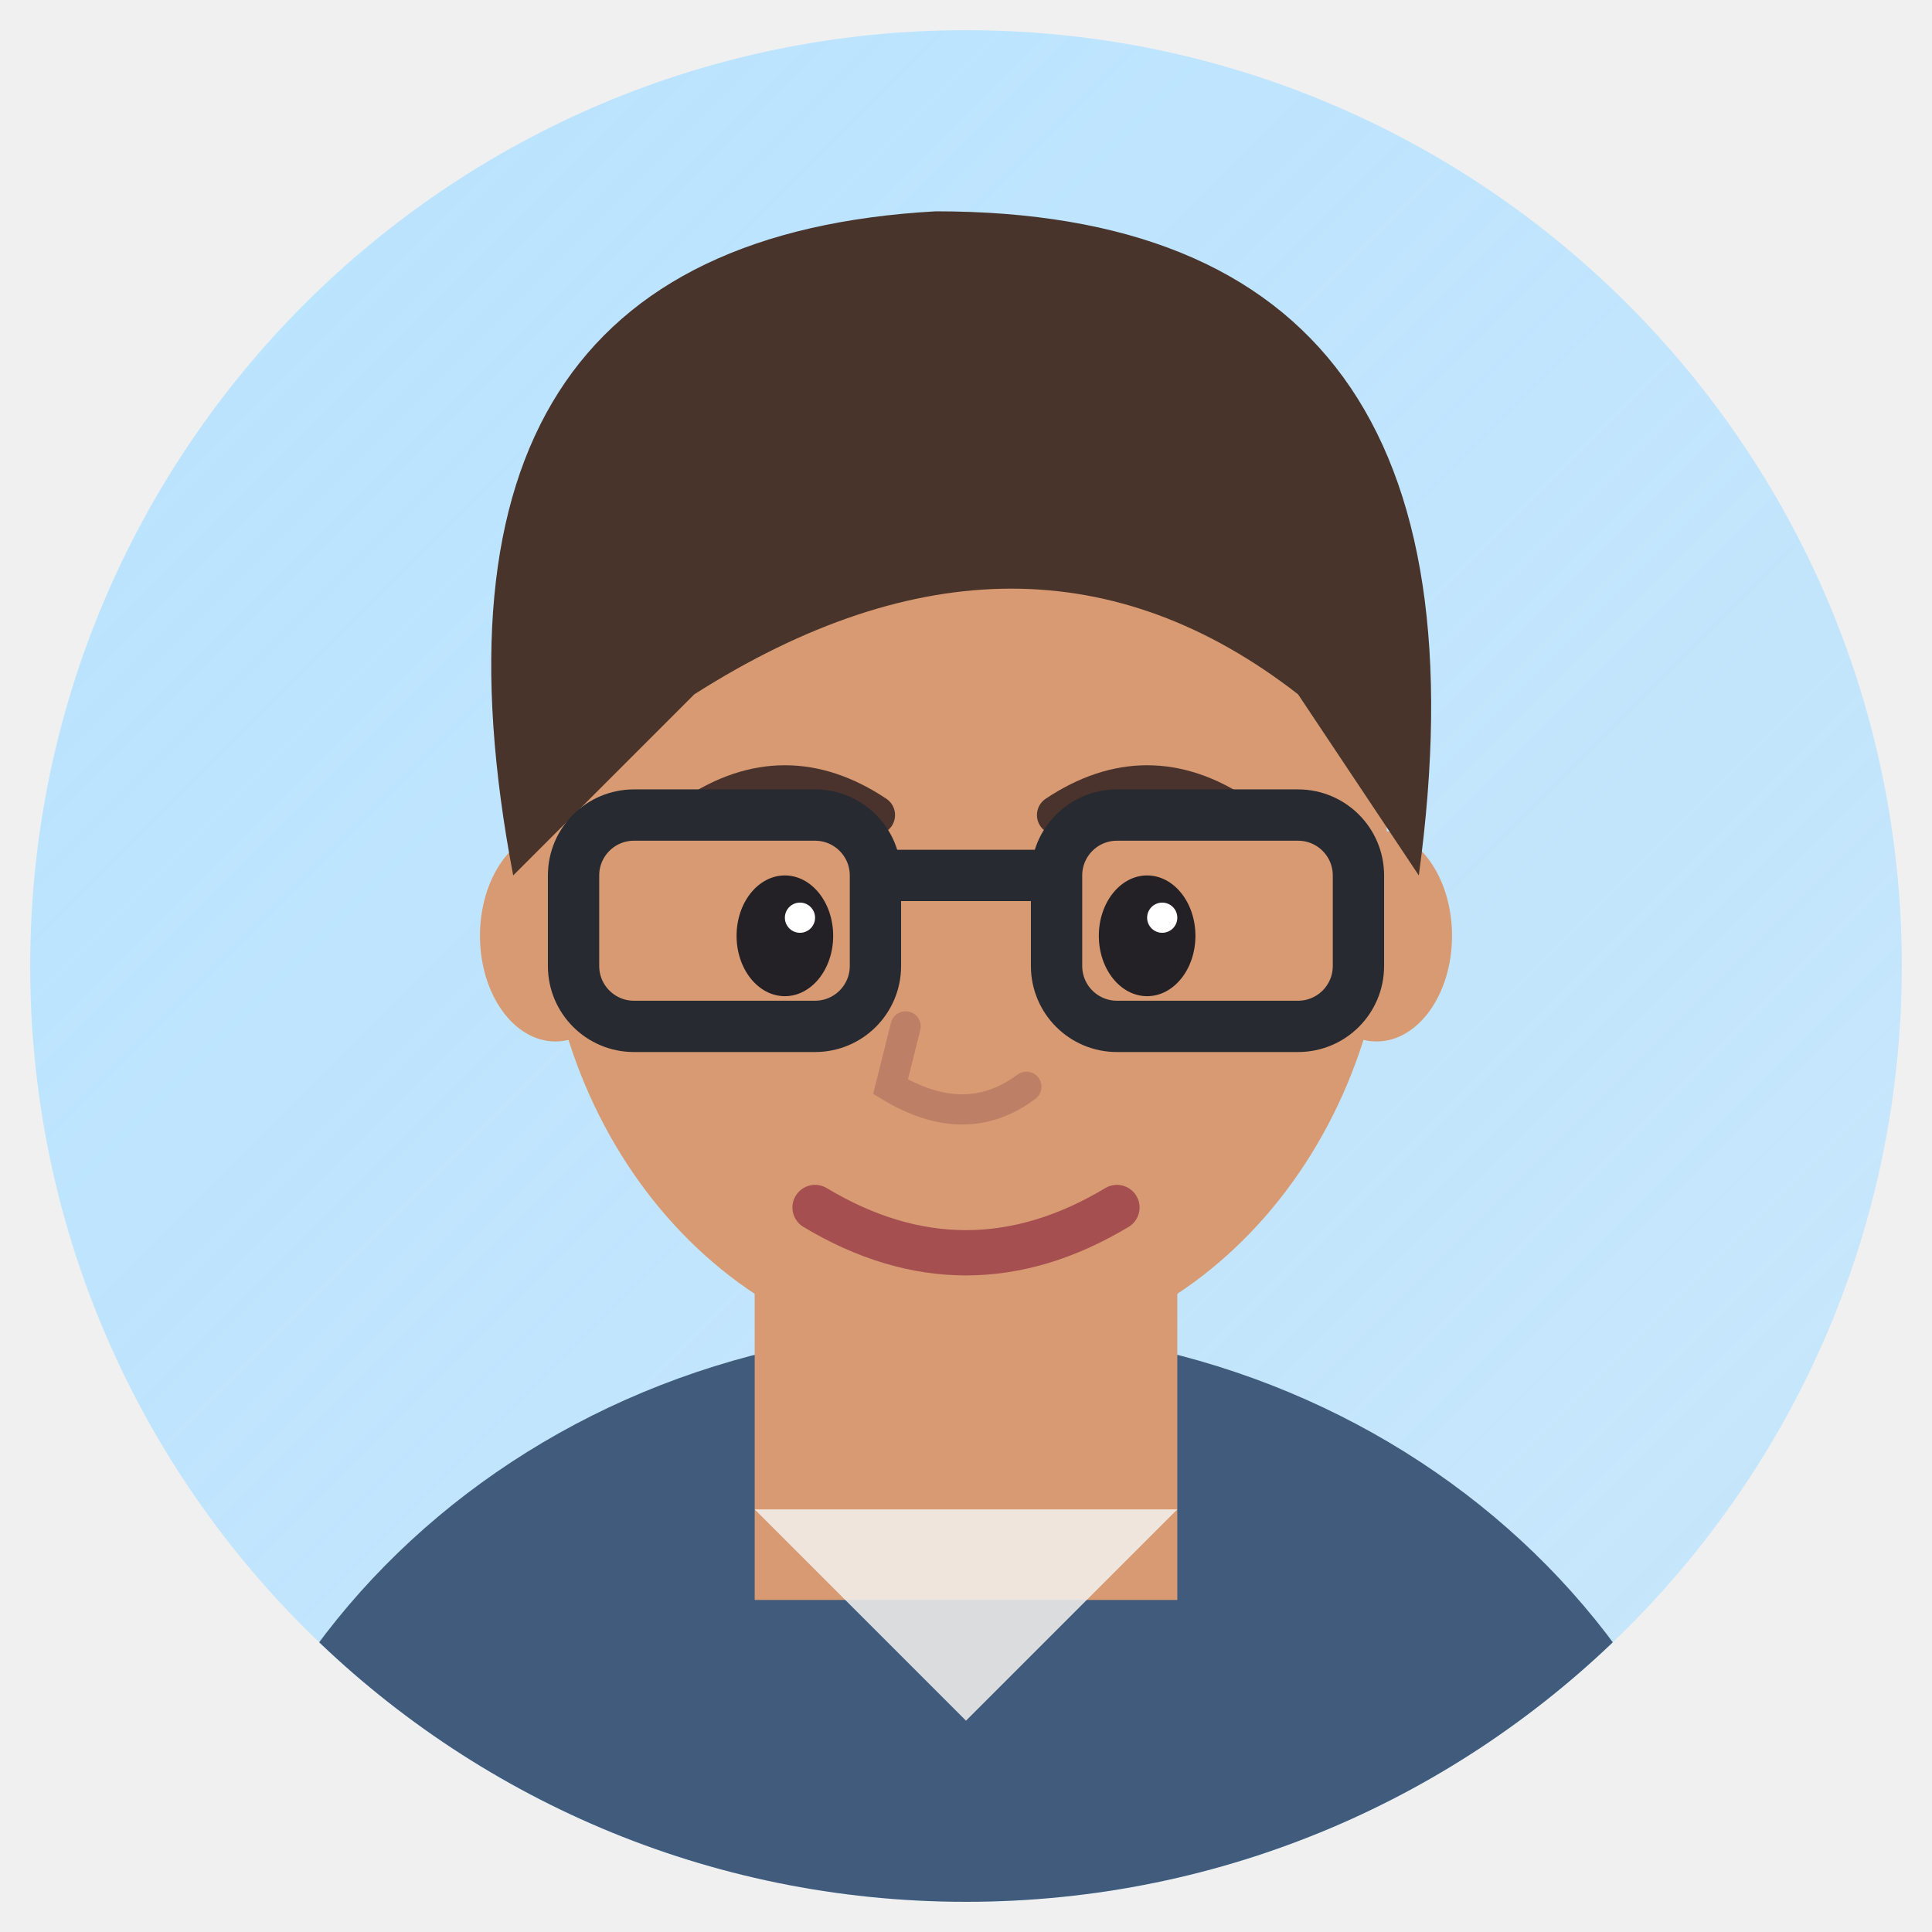
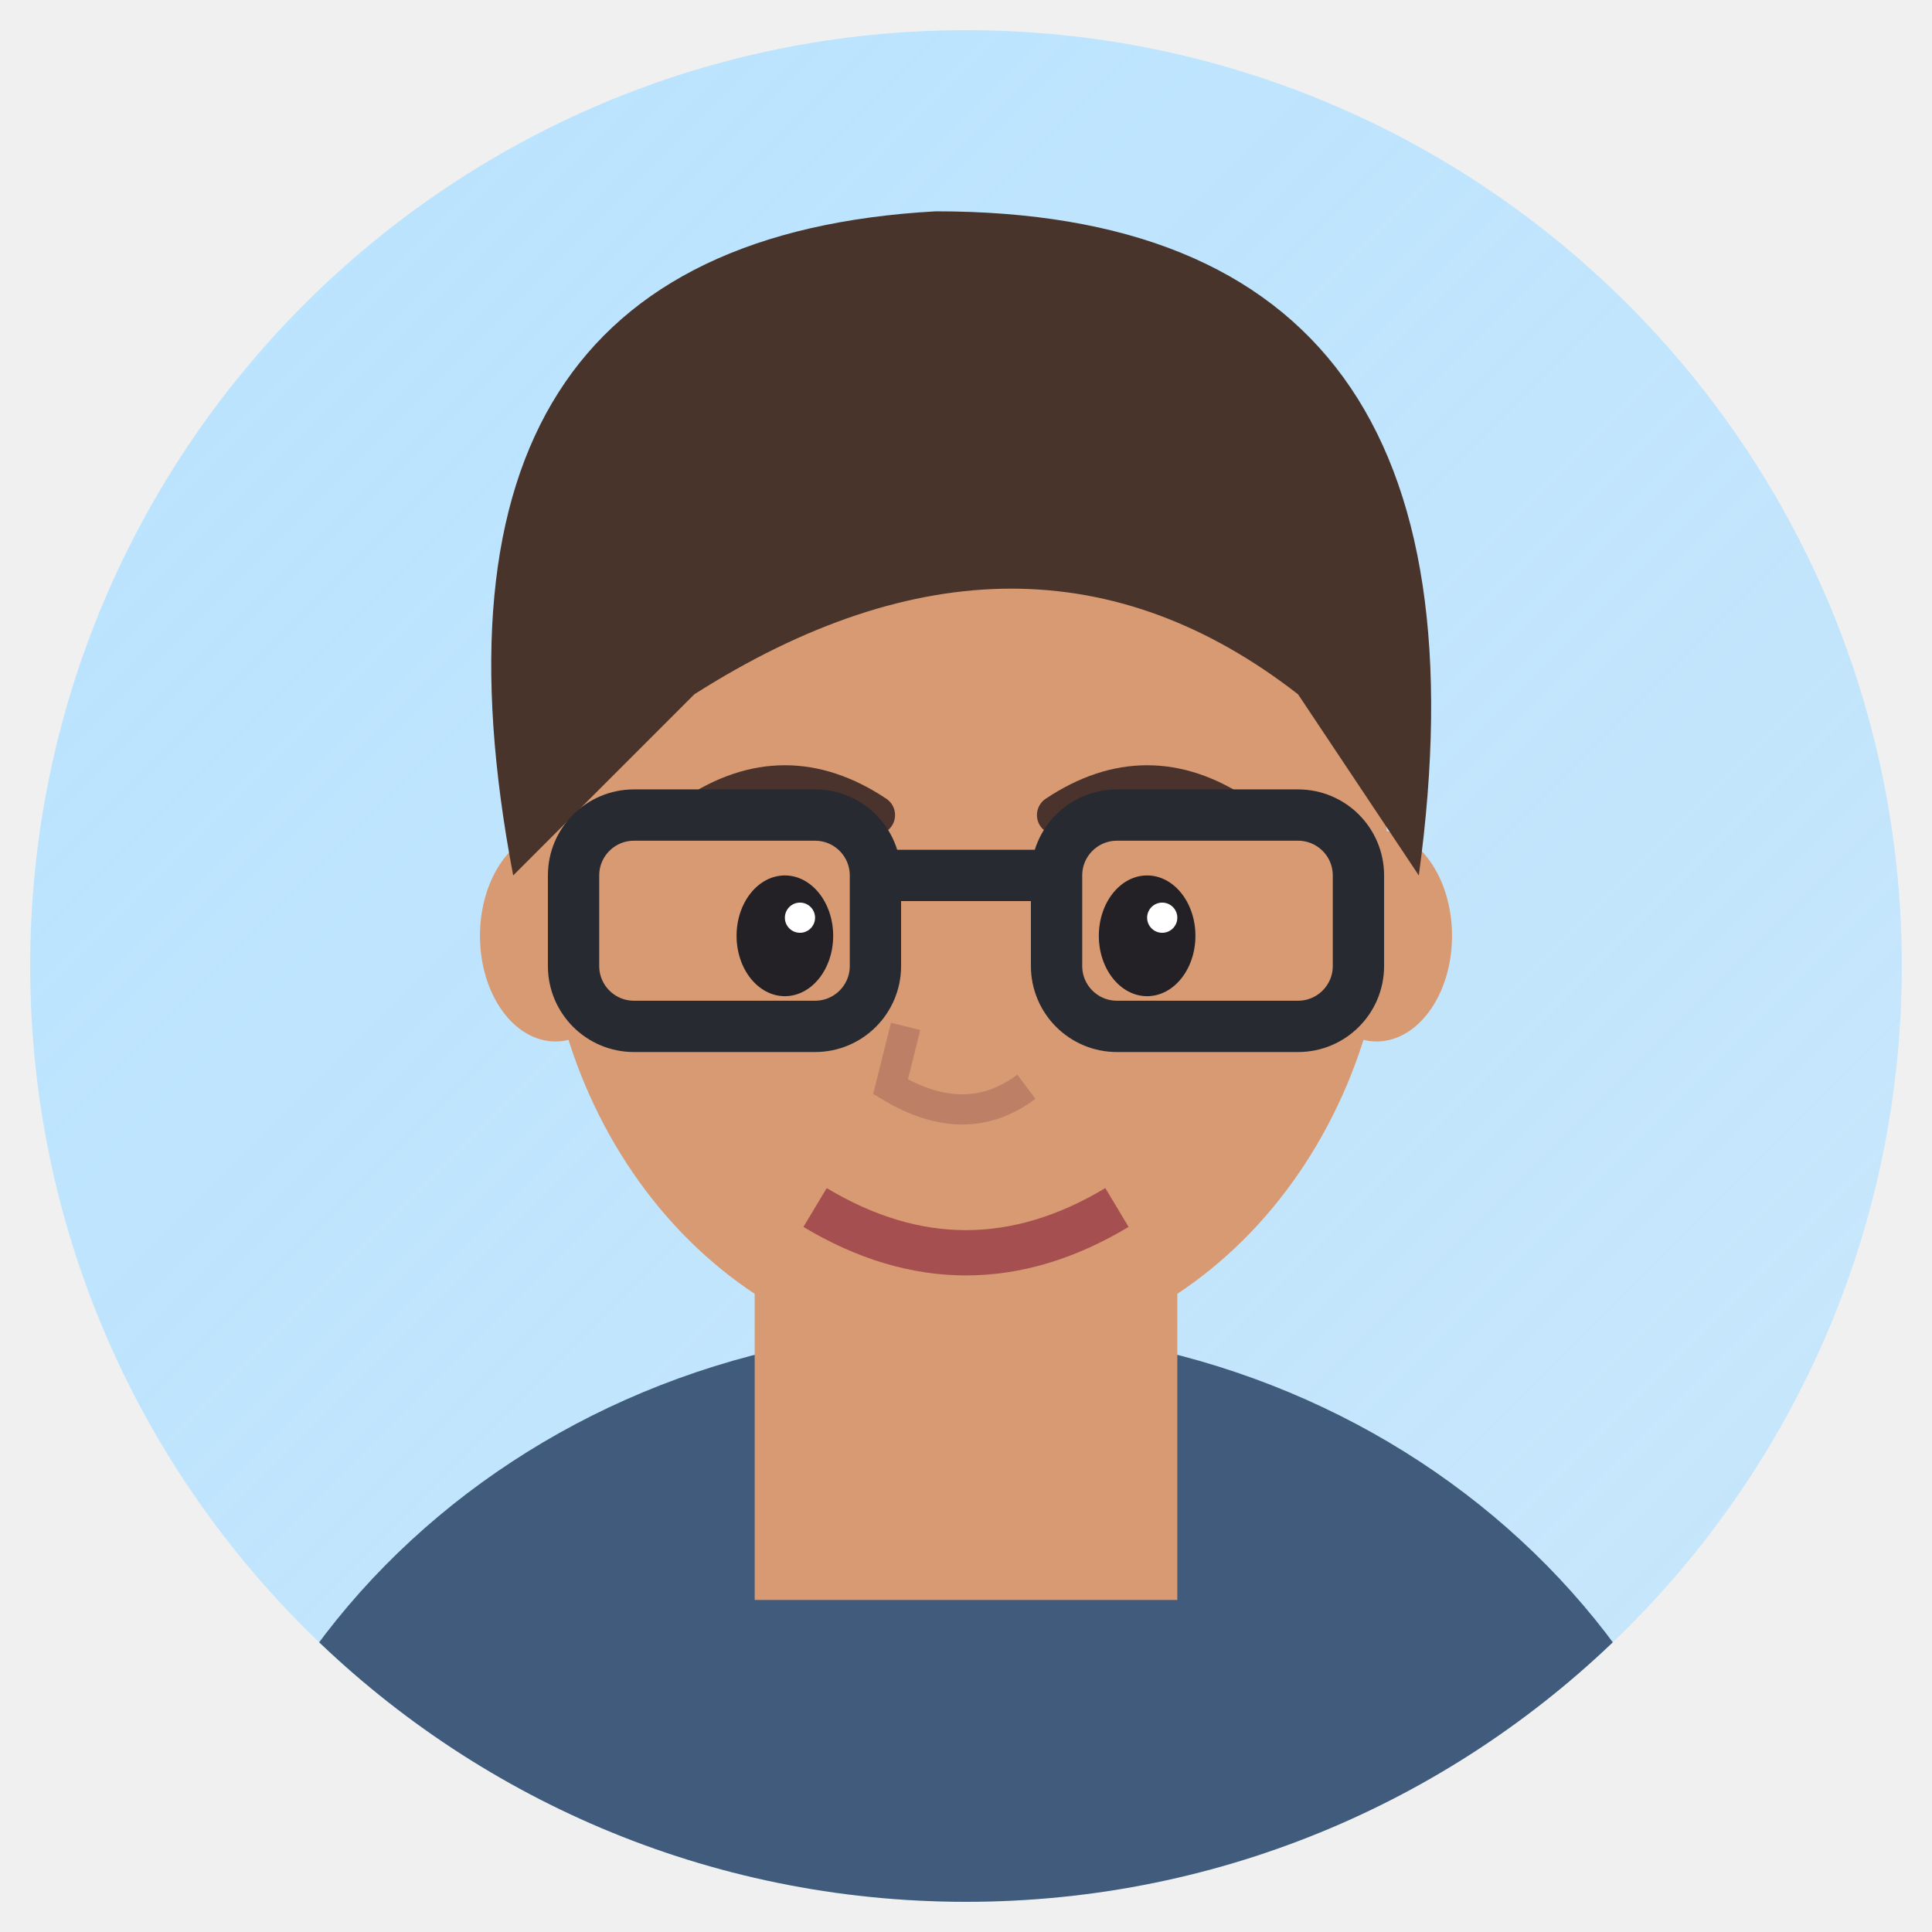
<svg xmlns="http://www.w3.org/2000/svg" width="64" height="64" viewBox="0 0 64 64">
  <defs>
    <clipPath id="c">
      <circle cx="32" cy="32" r="31" />
    </clipPath>
    <linearGradient id="bg" x1="0" y1="0" x2="1" y2="1">
      <stop stop-color="#b9e3ff" />
      <stop offset="1" stop-color="#b9e3ff" stop-opacity=".72" />
    </linearGradient>
  </defs>
  <circle cx="32" cy="32" r="31" fill="url(#bg)" />
  <g clip-path="url(#c)">
    <ellipse cx="32" cy="68" rx="26" ry="24" fill="#405b7b" />
    <path d="M25 42H39V53H25Z" fill="#d79a72" />
    <ellipse cx="32" cy="29" rx="14" ry="16" fill="#d79a72" />
    <ellipse cx="18.4" cy="31" rx="2.5" ry="3.5" fill="#d79a72" />
    <ellipse cx="45.6" cy="31" rx="2.5" ry="3.5" fill="#d79a72" />
    <path d="M17 29Q13 8 31 7Q50 7 47 29L43 23Q34 16 23 23Z" fill="#49342b" />
    <path d="M23 27Q26 25 29 27M35 27Q38 25 41 27" stroke="#49332c" stroke-width="1.3" stroke-linecap="round" fill="none" />
    <ellipse cx="26" cy="31" rx="1.6" ry="2" fill="#242126" />
    <ellipse cx="38" cy="31" rx="1.6" ry="2" fill="#242126" />
    <circle cx="26.5" cy="30.4" r=".5" fill="#fff" />
    <circle cx="38.5" cy="30.4" r=".5" fill="#fff" />
-     <path d="M30 34L29.5 36Q32 37.5 34 36" stroke="#bd8066" stroke-width="1" fill="none" stroke-linecap="round" />
-     <path d="M27 40Q32 43 37 40" stroke="#a64f50" stroke-width="1.5" fill="none" stroke-linecap="round" />
+     <path d="M30 34L29.5 36Q32 37.5 34 36" stroke="#bd8066" stroke-width="1" fill="none" />
+     <path d="M27 40Q32 43 37 40" stroke="#a64f50" stroke-width="1.5" fill="none" />
    <g fill="none" stroke="#282a31" stroke-width="1.7">
      <rect x="19" y="27" width="10" height="7" rx="2" />
      <rect x="35" y="27" width="10" height="7" rx="2" />
      <path d="M29 29H35" />
    </g>
-     <path d="M25 50L32 57L39 50" fill="#f4f2ef" opacity=".85" />
  </g>
</svg>
